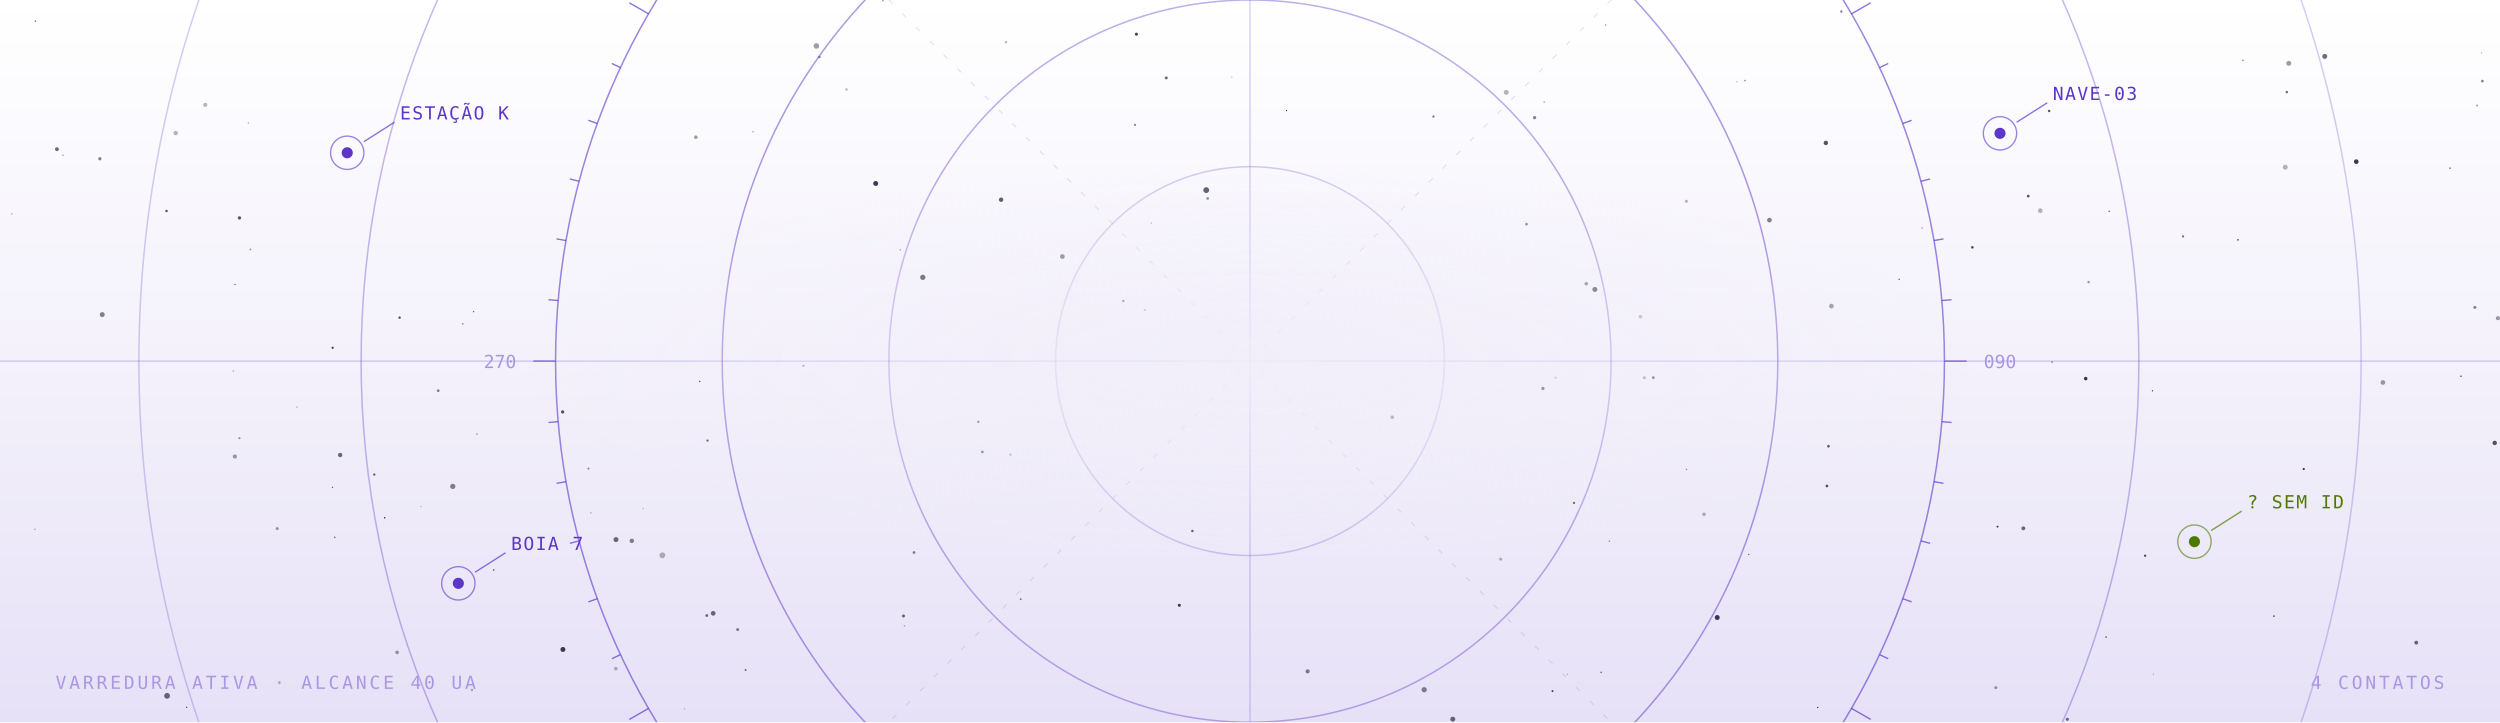
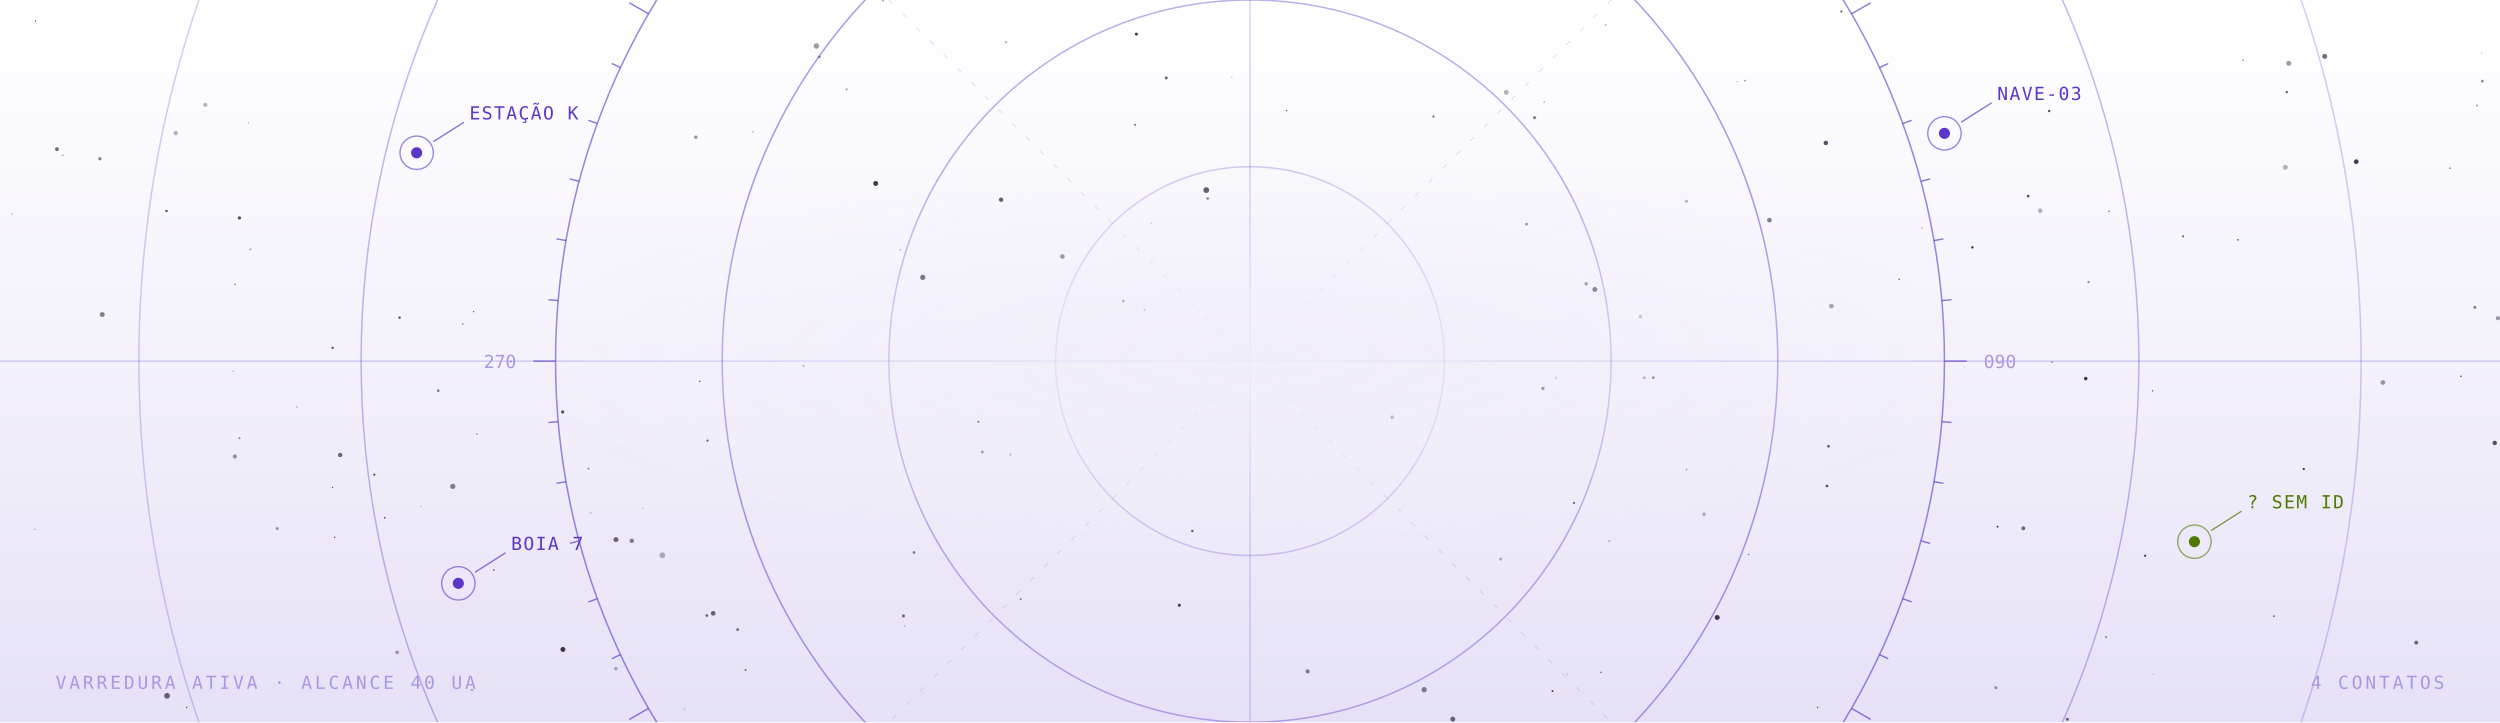
<svg xmlns="http://www.w3.org/2000/svg" viewBox="0 0 1800 520" preserveAspectRatio="xMidYMid slice">
  <defs>
    <linearGradient id="f" x1="0" y1="0" x2="0" y2="1">
      <stop offset="0" stop-color="#ffffff" />
      <stop offset=".6" stop-color="#f1eefa" />
      <stop offset="1" stop-color="#e6e1f7" />
    </linearGradient>
  </defs>
  <rect width="1800" height="520" fill="url(#f)" />
  <defs>
    <radialGradient id="limpo">
      <stop offset="0" stop-color="#f1eefa" stop-opacity=".9" />
      <stop offset="1" stop-color="#f1eefa" stop-opacity="0" />
    </radialGradient>
  </defs>
  <circle cx="503.8" cy="274.6" r="0.6" fill="#100a24" opacity="0.8" />
  <circle cx="1250.6" cy="58.8" r="0.5" fill="#100a24" opacity="0.3" />
  <circle cx="1786.7" cy="38.2" r="0.5" fill="#100a24" opacity="0.3" />
  <circle cx="1798.5" cy="229.1" r="1.5" fill="#100a24" opacity="0.4" />
  <circle cx="25.5" cy="15.2" r="0.5" fill="#100a24" opacity="0.8" />
  <circle cx="1111.8" cy="73.5" r="0.5" fill="#100a24" opacity="0.5" />
  <circle cx="501" cy="98.8" r="1.3" fill="#100a24" opacity="0.4" />
  <circle cx="1739.7" cy="462.7" r="1.4" fill="#100a24" opacity="0.6" />
  <circle cx="405.3" cy="467.6" r="1.8" fill="#100a24" opacity="0.8" />
  <circle cx="724.3" cy="30.4" r="0.9" fill="#100a24" opacity="0.3" />
  <circle cx="1796.2" cy="318.9" r="1.6" fill="#100a24" opacity="0.7" />
  <circle cx="587.8" cy="33.1" r="2" fill="#100a24" opacity="0.4" />
  <circle cx="1715.7" cy="275.4" r="1.7" fill="#100a24" opacity="0.4" />
  <circle cx="1080.5" cy="402.6" r="1.1" fill="#100a24" opacity="0.3" />
  <circle cx="869.5" cy="142.9" r="1" fill="#100a24" opacity="0.5" />
  <circle cx="492.8" cy="510.4" r="0.5" fill="#100a24" opacity="0.3" />
  <circle cx="269.5" cy="341.7" r="0.8" fill="#100a24" opacity="0.7" />
  <circle cx="1128.5" cy="485.5" r="0.5" fill="#100a24" opacity="0.3" />
  <circle cx="239.5" cy="250.4" r="0.8" fill="#100a24" opacity="0.8" />
  <circle cx="941.5" cy="483.4" r="1.5" fill="#100a24" opacity="0.5" />
  <circle cx="1781.9" cy="221.3" r="1.1" fill="#100a24" opacity="0.5" />
  <circle cx="134.4" cy="509.3" r="0.5" fill="#100a24" opacity="0.8" />
  <circle cx="1308.7" cy="509.4" r="0.5" fill="#100a24" opacity="0.8" />
  <circle cx="1120.1" cy="272" r="0.8" fill="#100a24" opacity="0.3" />
  <circle cx="333.2" cy="233.2" r="0.6" fill="#100a24" opacity="0.5" />
  <circle cx="45.3" cy="111.8" r="0.5" fill="#100a24" opacity="0.5" />
  <circle cx="1325.8" cy="8.3" r="0.8" fill="#100a24" opacity="0.6" />
  <circle cx="476.9" cy="399.8" r="2.1" fill="#100a24" opacity="0.3" />
  <circle cx="531.1" cy="453.3" r="1.1" fill="#100a24" opacity="0.5" />
  <circle cx="651.2" cy="450.6" r="0.6" fill="#100a24" opacity="0.3" />
  <circle cx="1148.3" cy="208.4" r="1.8" fill="#100a24" opacity="0.7" />
  <circle cx="1084.5" cy="66.5" r="1.8" fill="#100a24" opacity="0.3" />
  <circle cx="73.6" cy="226.5" r="1.8" fill="#100a24" opacity="0.5" />
  <circle cx="147.8" cy="75.5" r="1.5" fill="#100a24" opacity="0.3" />
  <circle cx="405.1" cy="296.6" r="1.2" fill="#100a24" opacity="0.7" />
  <circle cx="1002.4" cy="300.4" r="1.3" fill="#100a24" opacity="0.6" />
  <circle cx="1110.9" cy="279.7" r="1.2" fill="#100a24" opacity="0.8" />
  <circle cx="1099.1" cy="161.4" r="1" fill="#100a24" opacity="0.5" />
  <circle cx="1658.7" cy="337.7" r="0.8" fill="#100a24" opacity="0.8" />
  <circle cx="239.4" cy="350.9" r="0.5" fill="#100a24" opacity="0.7" />
  <circle cx="8.5" cy="154" r="0.6" fill="#100a24" opacity="0.3" />
  <circle cx="199.6" cy="380.6" r="1.1" fill="#100a24" opacity="0.4" />
  <circle cx="167.9" cy="267.2" r="0.5" fill="#100a24" opacity="0.4" />
  <circle cx="1316.5" cy="321.3" r="1" fill="#100a24" opacity="0.7" />
  <circle cx="509.4" cy="317.2" r="0.8" fill="#100a24" opacity="0.7" />
  <circle cx="1437" cy="495.1" r="1.1" fill="#100a24" opacity="0.4" />
  <circle cx="650.5" cy="443.5" r="1.1" fill="#100a24" opacity="0.6" />
  <circle cx="828.9" cy="160.6" r="0.5" fill="#100a24" opacity="0.4" />
  <circle cx="1696.5" cy="116.4" r="1.7" fill="#100a24" opacity="0.8" />
  <circle cx="454.9" cy="389.4" r="1.6" fill="#100a24" opacity="0.5" />
  <circle cx="1645.4" cy="120.4" r="1.8" fill="#100a24" opacity="0.3" />
  <circle cx="808.8" cy="216.7" r="0.9" fill="#100a24" opacity="0.7" />
  <circle cx="355.5" cy="410.4" r="0.6" fill="#100a24" opacity="0.7" />
  <circle cx="1314.6" cy="102.9" r="1.6" fill="#100a24" opacity="0.7" />
  <circle cx="1475.4" cy="79.9" r="0.9" fill="#100a24" opacity="0.7" />
  <circle cx="287.7" cy="228.7" r="0.9" fill="#100a24" opacity="0.7" />
  <circle cx="536.8" cy="482.4" r="0.7" fill="#100a24" opacity="0.6" />
  <circle cx="858.5" cy="382.3" r="0.9" fill="#100a24" opacity="0.7" />
  <circle cx="609.5" cy="64.4" r="0.9" fill="#100a24" opacity="0.3" />
  <circle cx="1259.1" cy="399.2" r="0.5" fill="#100a24" opacity="0.6" />
  <circle cx="1518.6" cy="152.1" r="0.5" fill="#100a24" opacity="0.8" />
  <circle cx="71.9" cy="114.3" r="1.2" fill="#100a24" opacity="0.5" />
  <circle cx="425.4" cy="369.3" r="0.6" fill="#100a24" opacity="0.3" />
  <circle cx="241" cy="386.9" r="0.6" fill="#100a24" opacity="0.6" />
  <circle cx="169.1" cy="328.7" r="1.5" fill="#100a24" opacity="0.4" />
  <circle cx="1046" cy="517.8" r="1.8" fill="#100a24" opacity="0.6" />
  <circle cx="172.4" cy="315.5" r="0.8" fill="#100a24" opacity="0.4" />
  <circle cx="1438.2" cy="379.2" r="0.7" fill="#100a24" opacity="0.8" />
  <circle cx="508.9" cy="443.2" r="1" fill="#100a24" opacity="0.6" />
  <circle cx="339.8" cy="496.8" r="0.9" fill="#100a24" opacity="0.3" />
  <circle cx="1133.3" cy="362.1" r="0.8" fill="#100a24" opacity="0.7" />
  <circle cx="1104.9" cy="84.7" r="1.2" fill="#100a24" opacity="0.5" />
  <circle cx="1673.8" cy="40.6" r="1.8" fill="#100a24" opacity="0.6" />
  <circle cx="343.4" cy="312.5" r="0.5" fill="#100a24" opacity="0.6" />
  <circle cx="1787.3" cy="58.4" r="1" fill="#100a24" opacity="0.5" />
  <circle cx="707.3" cy="325.4" r="1" fill="#100a24" opacity="0.6" />
  <circle cx="277" cy="372.8" r="0.6" fill="#100a24" opacity="0.8" />
  <circle cx="839.7" cy="56.1" r="1.1" fill="#100a24" opacity="0.6" />
  <circle cx="172.4" cy="156.9" r="1.2" fill="#100a24" opacity="0.7" />
  <circle cx="285.9" cy="469.7" r="1.3" fill="#100a24" opacity="0.4" />
  <circle cx="1771.9" cy="270.9" r="0.6" fill="#100a24" opacity="0.7" />
  <circle cx="1367.4" cy="201.1" r="0.5" fill="#100a24" opacity="0.8" />
  <circle cx="1647.9" cy="45.6" r="1.8" fill="#100a24" opacity="0.4" />
  <circle cx="818.2" cy="24.6" r="1.1" fill="#100a24" opacity="0.8" />
  <circle cx="1214.3" cy="338" r="0.6" fill="#100a24" opacity="0.5" />
  <circle cx="1783.5" cy="76" r="0.7" fill="#100a24" opacity="0.4" />
  <circle cx="1456.8" cy="380.4" r="1.4" fill="#100a24" opacity="0.6" />
  <circle cx="1181.1" cy="228" r="1.3" fill="#100a24" opacity="0.3" />
  <circle cx="25.1" cy="381.1" r="0.5" fill="#100a24" opacity="0.4" />
  <circle cx="1025.4" cy="496.6" r="1.9" fill="#100a24" opacity="0.5" />
  <circle cx="1488.5" cy="517.9" r="1.1" fill="#100a24" opacity="0.6" />
  <circle cx="513.5" cy="441.6" r="1.7" fill="#100a24" opacity="0.6" />
  <circle cx="1152.8" cy="484.1" r="0.6" fill="#100a24" opacity="0.6" />
  <circle cx="1274" cy="158.5" r="1.7" fill="#100a24" opacity="0.5" />
  <circle cx="41" cy="107.4" r="1.4" fill="#100a24" opacity="0.6" />
  <circle cx="578.5" cy="263.4" r="0.8" fill="#100a24" opacity="0.4" />
  <circle cx="635.7" cy="0.4" r="0.6" fill="#100a24" opacity="0.5" />
  <circle cx="1315.4" cy="349.9" r="1" fill="#100a24" opacity="0.7" />
  <circle cx="1383.9" cy="164.1" r="0.5" fill="#100a24" opacity="0.5" />
  <circle cx="926.3" cy="79.6" r="0.5" fill="#100a24" opacity="0.8" />
  <circle cx="764.9" cy="184.7" r="1.7" fill="#100a24" opacity="0.6" />
  <circle cx="704.4" cy="303.7" r="0.8" fill="#100a24" opacity="0.8" />
  <circle cx="120.3" cy="501" r="2.1" fill="#100a24" opacity="0.6" />
  <circle cx="1256.4" cy="58" r="0.6" fill="#100a24" opacity="0.5" />
  <circle cx="1646.5" cy="66.3" r="0.9" fill="#100a24" opacity="0.6" />
  <circle cx="326" cy="350.2" r="1.9" fill="#100a24" opacity="0.5" />
  <circle cx="1549.8" cy="281.4" r="0.5" fill="#100a24" opacity="0.8" />
  <circle cx="180.3" cy="179.6" r="0.7" fill="#100a24" opacity="0.4" />
  <circle cx="1764" cy="121.1" r="0.6" fill="#100a24" opacity="0.6" />
  <circle cx="1158.7" cy="389.6" r="0.6" fill="#100a24" opacity="0.4" />
  <circle cx="630.5" cy="132.1" r="1.8" fill="#100a24" opacity="0.8" />
  <circle cx="1183.9" cy="272" r="1.1" fill="#100a24" opacity="0.4" />
  <circle cx="341" cy="224.4" r="0.5" fill="#100a24" opacity="0.7" />
  <circle cx="1236.4" cy="444.6" r="1.8" fill="#100a24" opacity="0.8" />
  <circle cx="542.2" cy="94.9" r="0.5" fill="#100a24" opacity="0.5" />
  <circle cx="590" cy="41" r="0.9" fill="#100a24" opacity="0.5" />
  <circle cx="1503.8" cy="203.1" r="0.9" fill="#100a24" opacity="0.4" />
  <circle cx="1611.3" cy="172.7" r="0.6" fill="#100a24" opacity="0.8" />
  <circle cx="648.2" cy="179.9" r="0.5" fill="#100a24" opacity="0.6" />
  <circle cx="720.8" cy="143.8" r="1.6" fill="#100a24" opacity="0.7" />
  <circle cx="443.5" cy="388.5" r="1.8" fill="#100a24" opacity="0.6" />
  <circle cx="1516.4" cy="458.7" r="0.6" fill="#100a24" opacity="0.7" />
  <circle cx="658.1" cy="397.8" r="1" fill="#100a24" opacity="0.5" />
  <circle cx="1460.3" cy="141.2" r="1" fill="#100a24" opacity="0.7" />
  <circle cx="178.8" cy="88.5" r="0.5" fill="#100a24" opacity="0.4" />
  <circle cx="727.5" cy="327.3" r="0.9" fill="#100a24" opacity="0.3" />
  <circle cx="1190.4" cy="271.9" r="1" fill="#100a24" opacity="0.7" />
  <circle cx="817.2" cy="89.9" r="0.8" fill="#100a24" opacity="0.5" />
  <circle cx="1318.6" cy="220.4" r="1.7" fill="#100a24" opacity="0.4" />
  <circle cx="126.5" cy="95.8" r="1.6" fill="#100a24" opacity="0.3" />
  <circle cx="734.9" cy="431.4" r="0.7" fill="#100a24" opacity="0.5" />
  <circle cx="886.9" cy="55.6" r="0.5" fill="#100a24" opacity="0.3" />
  <circle cx="824.2" cy="223.2" r="0.8" fill="#100a24" opacity="0.4" />
  <circle cx="463.1" cy="366.1" r="0.5" fill="#100a24" opacity="0.3" />
  <circle cx="1614.9" cy="43.4" r="0.6" fill="#100a24" opacity="0.5" />
  <circle cx="1214.2" cy="144.9" r="1.1" fill="#100a24" opacity="0.3" />
  <circle cx="1571.8" cy="170.2" r="0.8" fill="#100a24" opacity="0.6" />
  <circle cx="1117.8" cy="497.6" r="0.7" fill="#100a24" opacity="0.8" />
  <circle cx="1550.5" cy="485.4" r="0.5" fill="#100a24" opacity="0.3" />
  <circle cx="1156" cy="18" r="0.6" fill="#100a24" opacity="0.4" />
  <circle cx="315.5" cy="281.3" r="1" fill="#100a24" opacity="0.5" />
  <circle cx="664.4" cy="199.7" r="1.9" fill="#100a24" opacity="0.8" />
  <circle cx="1420.1" cy="178.1" r="0.9" fill="#100a24" opacity="0.8" />
  <circle cx="443.4" cy="481.4" r="1.3" fill="#100a24" opacity="0.3" />
  <circle cx="849.1" cy="435.8" r="1.1" fill="#100a24" opacity="0.8" />
  <circle cx="1032.1" cy="83.9" r="0.8" fill="#100a24" opacity="0.6" />
  <circle cx="423.7" cy="337.4" r="0.7" fill="#100a24" opacity="0.5" />
  <circle cx="1544.5" cy="400.1" r="0.8" fill="#100a24" opacity="0.8" />
  <circle cx="169.2" cy="204.8" r="0.5" fill="#100a24" opacity="0.7" />
  <circle cx="868.5" cy="136.9" r="2.1" fill="#100a24" opacity="0.7" />
  <circle cx="244.9" cy="327.6" r="1.6" fill="#100a24" opacity="0.6" />
  <circle cx="1226.9" cy="370.3" r="1.3" fill="#100a24" opacity="0.3" />
  <circle cx="1637.2" cy="443.6" r="0.6" fill="#100a24" opacity="0.8" />
  <circle cx="1501.7" cy="272.6" r="1.3" fill="#100a24" opacity="0.8" />
  <circle cx="213.8" cy="293.1" r="0.5" fill="#100a24" opacity="0.4" />
  <circle cx="119.9" cy="151.9" r="0.9" fill="#100a24" opacity="0.7" />
  <circle cx="1142.1" cy="204.3" r="1.3" fill="#100a24" opacity="0.5" />
  <circle cx="303" cy="364.7" r="0.5" fill="#100a24" opacity="0.3" />
  <circle cx="1469" cy="151.7" r="1.7" fill="#100a24" opacity="0.3" />
  <circle cx="1477.5" cy="260.7" r="0.5" fill="#100a24" opacity="0.8" />
  <g fill="none" stroke="#5b36c9">
    <circle cx="900" cy="260" r="140" stroke-width="1.1" opacity="0.25" />
    <circle cx="900" cy="260" r="260" stroke-width="1.1" opacity="0.4" />
    <circle cx="900" cy="260" r="380" stroke-width="1.1" opacity="0.5" />
    <circle cx="900" cy="260" r="500" stroke-width="1.1" opacity="0.6" />
    <circle cx="900" cy="260" r="640" stroke-width="1.1" opacity="0.35" />
    <circle cx="900" cy="260" r="800" stroke-width="1.1" opacity="0.25" />
    <line x1="0" y1="260" x2="1800" y2="260" stroke-width=".8" opacity=".3" />
    <line x1="900" y1="0" x2="900" y2="520" stroke-width=".8" opacity=".3" />
    <line x1="263.6" y1="-376.4" x2="1536.4" y2="896.4" stroke-width=".6" opacity=".2" stroke-dasharray="4 10" />
    <line x1="1536.4" y1="-376.4" x2="263.6" y2="896.4" stroke-width=".6" opacity=".2" stroke-dasharray="4 10" />
  </g>
  <line x1="1333" y1="10" x2="1346.9" y2="2" stroke="#5b36c9" stroke-width="1" opacity=".7" />
  <text x="1367.7" y="-5" font-family="JetBrains Mono, Consolas, monospace" font-size="13" fill="#aa97e3" text-anchor="middle">060</text>
  <line x1="1353.2" y1="48.7" x2="1359.5" y2="45.7" stroke="#5b36c9" stroke-width="1" opacity=".7" />
  <line x1="1369.8" y1="89" x2="1376.4" y2="86.6" stroke="#5b36c9" stroke-width="1" opacity=".7" />
  <line x1="1383" y1="130.6" x2="1389.7" y2="128.8" stroke="#5b36c9" stroke-width="1" opacity=".7" />
  <line x1="1392.4" y1="173.2" x2="1399.3" y2="172" stroke="#5b36c9" stroke-width="1" opacity=".7" />
  <line x1="1398.1" y1="216.4" x2="1405.1" y2="215.8" stroke="#5b36c9" stroke-width="1" opacity=".7" />
  <line x1="1400" y1="260" x2="1416" y2="260" stroke="#5b36c9" stroke-width="1" opacity=".7" />
  <text x="1440" y="265" font-family="JetBrains Mono, Consolas, monospace" font-size="13" fill="#aa97e3" text-anchor="middle">090</text>
  <line x1="1398.1" y1="303.6" x2="1405.1" y2="304.2" stroke="#5b36c9" stroke-width="1" opacity=".7" />
  <line x1="1392.4" y1="346.8" x2="1399.3" y2="348" stroke="#5b36c9" stroke-width="1" opacity=".7" />
  <line x1="1383" y1="389.4" x2="1389.7" y2="391.2" stroke="#5b36c9" stroke-width="1" opacity=".7" />
  <line x1="1369.8" y1="431" x2="1376.4" y2="433.4" stroke="#5b36c9" stroke-width="1" opacity=".7" />
  <line x1="1353.2" y1="471.3" x2="1359.5" y2="474.3" stroke="#5b36c9" stroke-width="1" opacity=".7" />
  <line x1="1333" y1="510" x2="1346.9" y2="518" stroke="#5b36c9" stroke-width="1" opacity=".7" />
  <text x="1367.7" y="535" font-family="JetBrains Mono, Consolas, monospace" font-size="13" fill="#aa97e3" text-anchor="middle">120</text>
  <line x1="467" y1="510" x2="453.1" y2="518" stroke="#5b36c9" stroke-width="1" opacity=".7" />
  <text x="432.3" y="535" font-family="JetBrains Mono, Consolas, monospace" font-size="13" fill="#aa97e3" text-anchor="middle">240</text>
  <line x1="446.8" y1="471.3" x2="440.5" y2="474.3" stroke="#5b36c9" stroke-width="1" opacity=".7" />
  <line x1="430.2" y1="431" x2="423.6" y2="433.4" stroke="#5b36c9" stroke-width="1" opacity=".7" />
  <line x1="417" y1="389.4" x2="410.3" y2="391.2" stroke="#5b36c9" stroke-width="1" opacity=".7" />
  <line x1="407.6" y1="346.8" x2="400.7" y2="348" stroke="#5b36c9" stroke-width="1" opacity=".7" />
  <line x1="401.9" y1="303.6" x2="394.9" y2="304.2" stroke="#5b36c9" stroke-width="1" opacity=".7" />
  <line x1="400" y1="260" x2="384" y2="260" stroke="#5b36c9" stroke-width="1" opacity=".7" />
  <text x="360" y="265" font-family="JetBrains Mono, Consolas, monospace" font-size="13" fill="#aa97e3" text-anchor="middle">270</text>
  <line x1="401.9" y1="216.4" x2="394.9" y2="215.8" stroke="#5b36c9" stroke-width="1" opacity=".7" />
  <line x1="407.6" y1="173.2" x2="400.7" y2="172" stroke="#5b36c9" stroke-width="1" opacity=".7" />
  <line x1="417" y1="130.6" x2="410.3" y2="128.8" stroke="#5b36c9" stroke-width="1" opacity=".7" />
  <line x1="430.2" y1="89" x2="423.6" y2="86.6" stroke="#5b36c9" stroke-width="1" opacity=".7" />
  <line x1="446.8" y1="48.7" x2="440.5" y2="45.7" stroke="#5b36c9" stroke-width="1" opacity=".7" />
  <line x1="467" y1="10" x2="453.1" y2="2" stroke="#5b36c9" stroke-width="1" opacity=".7" />
  <text x="432.3" y="-5" font-family="JetBrains Mono, Consolas, monospace" font-size="13" fill="#aa97e3" text-anchor="middle">300</text>
  <ellipse cx="900" cy="260" rx="520" ry="140" fill="url(#limpo)" />
-   <circle cx="1440" cy="96" r="4" fill="#5b36c9" />
-   <circle cx="1440" cy="96" r="12" fill="none" stroke="#5b36c9" stroke-width="1" opacity=".6" />
-   <line x1="1452" y1="88" x2="1474" y2="74" stroke="#5b36c9" stroke-width="1" opacity=".7" />
-   <text x="1478" y="72" font-family="JetBrains Mono, Consolas, monospace" font-size="13" fill="#5b36c9" letter-spacing="1">NAVE-03</text>
+   <circle cx="1400" cy="96" r="4" fill="#5b36c9" />
+   <circle cx="1400" cy="96" r="12" fill="none" stroke="#5b36c9" stroke-width="1" opacity=".6" />
+   <line x1="1412" y1="88" x2="1434" y2="74" stroke="#5b36c9" stroke-width="1" opacity=".7" />
+   <text x="1438" y="72" font-family="JetBrains Mono, Consolas, monospace" font-size="13" fill="#5b36c9" letter-spacing="1">NAVE-03</text>
  <circle cx="330" cy="420" r="4" fill="#5b36c9" />
  <circle cx="330" cy="420" r="12" fill="none" stroke="#5b36c9" stroke-width="1" opacity=".6" />
  <line x1="342" y1="412" x2="364" y2="398" stroke="#5b36c9" stroke-width="1" opacity=".7" />
  <text x="368" y="396" font-family="JetBrains Mono, Consolas, monospace" font-size="13" fill="#5b36c9" letter-spacing="1">BOIA 7</text>
  <circle cx="1580" cy="390" r="4" fill="#4f7a00" />
  <circle cx="1580" cy="390" r="12" fill="none" stroke="#4f7a00" stroke-width="1" opacity=".6" />
  <line x1="1592" y1="382" x2="1614" y2="368" stroke="#4f7a00" stroke-width="1" opacity=".7" />
  <text x="1618" y="366" font-family="JetBrains Mono, Consolas, monospace" font-size="13" fill="#4f7a00" letter-spacing="1">? SEM ID</text>
-   <circle cx="250" cy="110" r="4" fill="#5b36c9" />
-   <circle cx="250" cy="110" r="12" fill="none" stroke="#5b36c9" stroke-width="1" opacity=".6" />
-   <line x1="262" y1="102" x2="284" y2="88" stroke="#5b36c9" stroke-width="1" opacity=".7" />
-   <text x="288" y="86" font-family="JetBrains Mono, Consolas, monospace" font-size="13" fill="#5b36c9" letter-spacing="1">ESTAÇÃO K</text>
+   <circle cx="300" cy="110" r="4" fill="#5b36c9" />
+   <circle cx="300" cy="110" r="12" fill="none" stroke="#5b36c9" stroke-width="1" opacity=".6" />
+   <line x1="312" y1="102" x2="334" y2="88" stroke="#5b36c9" stroke-width="1" opacity=".7" />
+   <text x="338" y="86" font-family="JetBrains Mono, Consolas, monospace" font-size="13" fill="#5b36c9" letter-spacing="1">ESTAÇÃO K</text>
  <text x="40" y="496" font-family="JetBrains Mono, Consolas, monospace" font-size="13" fill="#aa97e3" letter-spacing="2">VARREDURA ATIVA · ALCANCE 40 UA</text>
  <text x="1760" y="496" font-family="JetBrains Mono, Consolas, monospace" font-size="13" fill="#aa97e3" text-anchor="end" letter-spacing="2">4 CONTATOS</text>
</svg>
